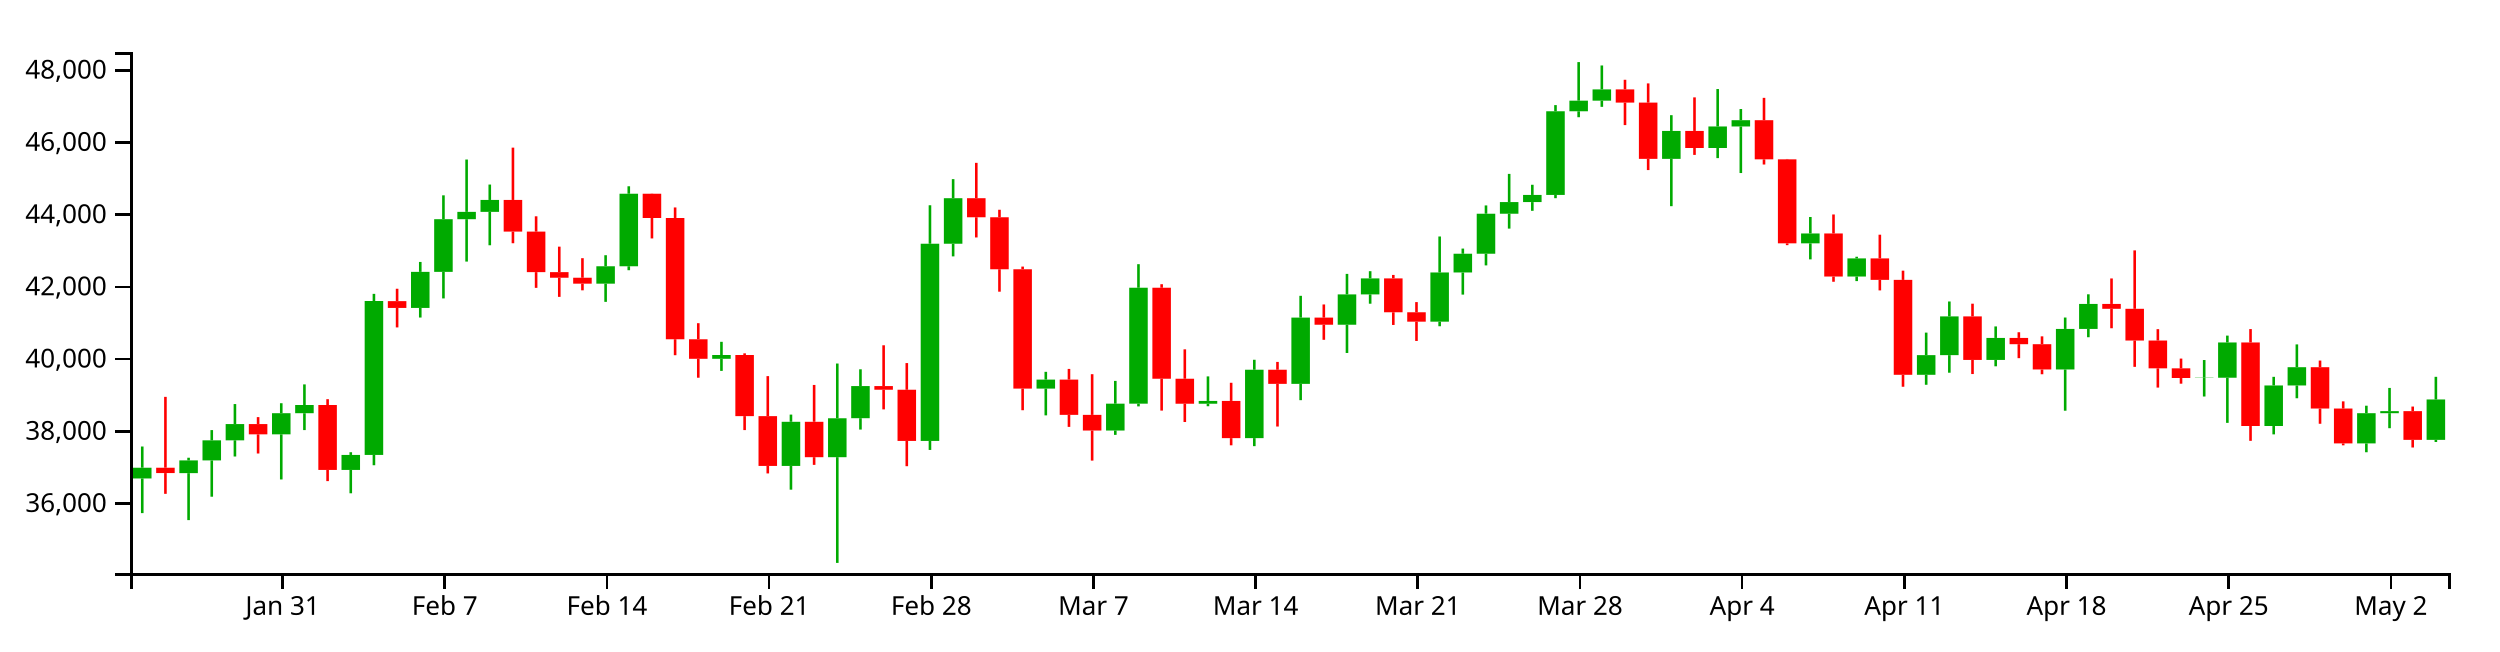
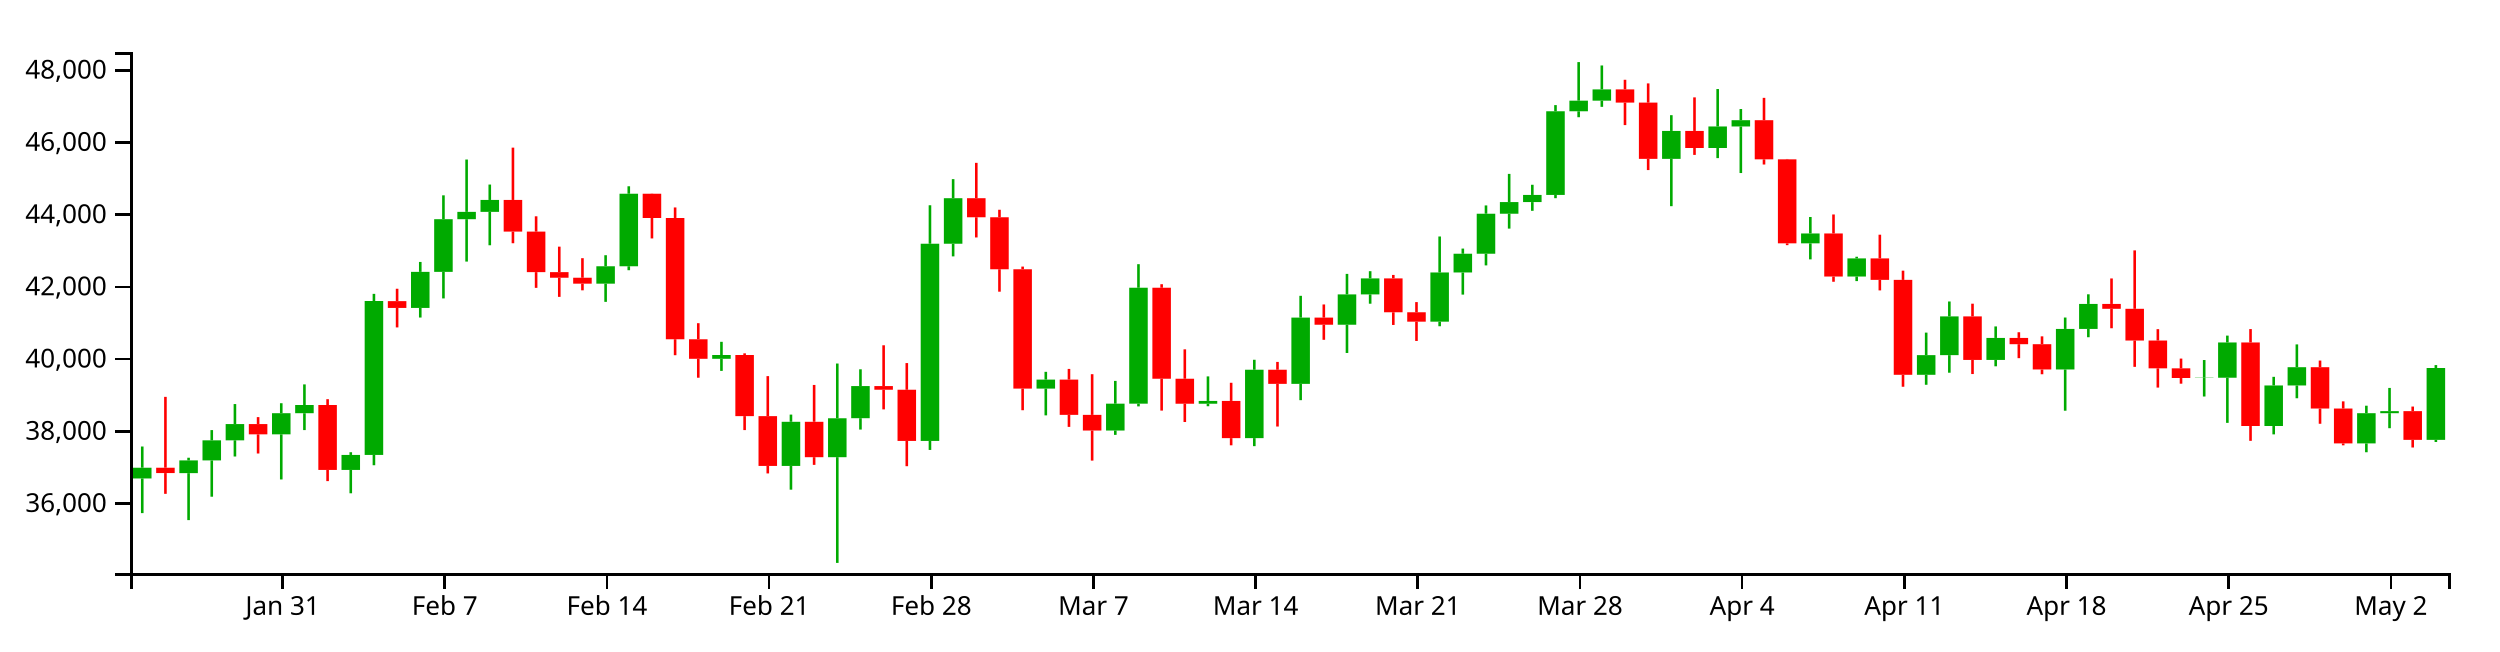
<svg xmlns="http://www.w3.org/2000/svg" version="1.1" width="960" height="250">
  <g transform="translate(50,20)">
    <style>.axis path,.axis line{fill:none;stroke:#000;shape-rendering:crispEdges;}path.candle{stroke:#000000;}path.candle.body{stroke-width:0;}path.candle.up{fill:#00AA00;stroke:#00AA00;}path.candle.down{fill:#FF0000;stroke:#FF0000;}</style>
    <g class="candlestick">
      <g class="data">
-         <path class="candle body up" d="M 1.068 163.731 l 7.117 0 L 8.185 159.599 l -7.117 0 L 1.068 163.731 M 18.86 161.694 l 7.117 0 L 25.978 156.801 l -7.117 0 L 18.86 161.694 M 27.757 156.8 l 7.117 0 L 34.874 149.084 l -7.117 0 L 27.757 156.8 M 36.653 149.084 l 7.117 0 L 43.77 142.84 l -7.117 0 L 36.653 149.084 M 54.446 146.793 l 7.117 0 L 61.563 138.679 l -7.117 0 L 54.446 146.793 M 63.343 138.679 l 7.117 0 L 70.46 135.521 l -7.117 0 L 63.343 138.679 M 81.136 160.458 l 7.117 0 L 88.253 154.699 l -7.117 0 L 81.136 160.458 M 90.032 154.694 l 7.117 0 L 97.149 95.588 l -7.117 0 L 90.032 154.694 M 107.825 98.245 l 7.117 0 L 114.942 84.402 l -7.117 0 L 107.825 98.245 M 116.721 84.402 l 7.117 0 L 123.838 64.167 l -7.117 0 L 116.721 84.402 M 125.618 64.167 l 7.117 0 L 132.735 61.352 l -7.117 0 L 125.618 64.167 M 134.514 61.352 l 7.117 0 L 141.631 56.78 l -7.117 0 L 134.514 61.352 M 178.996 88.939 l 7.117 0 L 186.114 82.251 l -7.117 0 L 178.996 88.939 M 187.893 82.251 l 7.117 0 L 195.01 54.393 l -7.117 0 L 187.893 82.251 M 223.479 117.773 l 7.117 0 L 230.596 116.32 l -7.117 0 L 223.479 117.773 M 250.168 158.908 l 7.117 0 L 257.285 141.959 l -7.117 0 L 250.168 158.908 M 267.961 155.554 l 7.117 0 L 275.078 140.616 l -7.117 0 L 267.961 155.554 M 276.857 140.595 l 7.117 0 L 283.974 128.246 l -7.117 0 L 276.857 140.595 M 303.547 149.326 l 7.117 0 L 310.664 73.597 l -7.117 0 L 303.547 149.326 M 312.443 73.597 l 7.117 0 L 319.56 56.108 l -7.117 0 L 312.443 73.597 M 348.029 129.224 l 7.117 0 L 355.146 125.767 l -7.117 0 L 348.029 129.224 M 374.718 145.32 l 7.117 0 L 381.835 135.021 l -7.117 0 L 374.718 145.32 M 383.615 135.021 l 7.117 0 L 390.732 90.492 l -7.117 0 L 383.615 135.021 M 410.304 135.036 l 7.117 0 L 417.421 133.957 l -7.117 0 L 410.304 135.036 M 428.097 148.241 l 7.117 0 L 435.214 121.976 l -7.117 0 L 428.097 148.241 M 445.89 127.398 l 7.117 0 L 453.007 101.97 l -7.117 0 L 445.89 127.398 M 463.683 104.69 l 7.117 0 L 470.8 93.046 l -7.117 0 L 463.683 104.69 M 472.579 93.046 l 7.117 0 L 479.696 86.894 l -7.117 0 L 472.579 93.046 M 499.268 103.52 l 7.117 0 L 506.385 84.634 l -7.117 0 L 499.268 103.52 M 508.165 84.634 l 7.117 0 L 515.282 77.442 l -7.117 0 L 508.165 84.634 M 517.061 77.442 l 7.117 0 L 524.178 62.067 l -7.117 0 L 517.061 77.442 M 525.958 62.067 l 7.117 0 L 533.075 57.606 l -7.117 0 L 525.958 62.067 M 534.854 57.606 l 7.117 0 L 541.971 54.859 l -7.117 0 L 534.854 57.606 M 543.75 54.859 l 7.117 0 L 550.868 22.735 l -7.117 0 L 543.75 54.859 M 552.647 22.735 l 7.117 0 L 559.764 18.651 l -7.117 0 L 552.647 22.735 M 561.543 18.651 l 7.117 0 L 568.661 14.317 l -7.117 0 L 561.543 18.651 M 588.233 41.004 l 7.117 0 L 595.35 30.282 l -7.117 0 L 588.233 41.004 M 606.026 36.835 l 7.117 0 L 613.143 28.565 l -7.117 0 L 606.026 36.835 M 614.922 28.565 l 7.117 0 L 622.039 26.163 l -7.117 0 L 614.922 28.565 M 641.611 73.452 l 7.117 0 L 648.729 69.656 l -7.117 0 L 641.611 73.452 M 659.404 86.189 l 7.117 0 L 666.521 79.228 l -7.117 0 L 659.404 86.189 M 686.094 123.93 l 7.117 0 L 693.211 116.379 l -7.117 0 L 686.094 123.93 M 694.99 116.379 l 7.117 0 L 702.107 101.501 l -7.117 0 L 694.99 116.379 M 712.783 118.218 l 7.117 0 L 719.9 109.765 l -7.117 0 L 712.783 118.218 M 739.472 121.882 l 7.117 0 L 746.589 106.309 l -7.117 0 L 739.472 121.882 M 748.369 106.309 l 7.117 0 L 755.486 96.712 l -7.117 0 L 748.369 106.309 M 792.851 125.162 l 7.117 0 L 799.968 125.044 l -7.117 0 L 792.851 125.162 M 801.747 125.044 l 7.117 0 L 808.864 111.51 l -7.117 0 L 801.747 125.044 M 819.54 143.591 l 7.117 0 L 826.657 128.017 l -7.117 0 L 819.54 143.591 M 828.437 128.017 l 7.117 0 L 835.554 120.995 l -7.117 0 L 828.437 128.017 M 855.126 150.273 l 7.117 0 L 862.243 138.658 l -7.117 0 L 855.126 150.273 M 864.022 138.658 l 7.117 0 L 871.14 137.871 l -7.117 0 L 864.022 138.658 M 881.815 148.912 l 7.117 0 L 888.932 133.403 l -7.117 0 L 881.815 148.912" />
+         <path class="candle body up" d="M 1.068 163.731 l 7.117 0 L 8.185 159.599 l -7.117 0 L 1.068 163.731 M 18.86 161.694 l 7.117 0 L 25.978 156.801 l -7.117 0 L 18.86 161.694 M 27.757 156.8 l 7.117 0 L 34.874 149.084 l -7.117 0 L 27.757 156.8 M 36.653 149.084 l 7.117 0 L 43.77 142.84 l -7.117 0 L 36.653 149.084 M 54.446 146.793 l 7.117 0 L 61.563 138.679 l -7.117 0 L 54.446 146.793 M 63.343 138.679 l 7.117 0 L 70.46 135.521 l -7.117 0 L 63.343 138.679 M 81.136 160.458 l 7.117 0 L 88.253 154.699 l -7.117 0 L 81.136 160.458 M 90.032 154.694 l 7.117 0 L 97.149 95.588 l -7.117 0 L 90.032 154.694 M 107.825 98.245 l 7.117 0 L 114.942 84.402 l -7.117 0 L 107.825 98.245 M 116.721 84.402 l 7.117 0 L 123.838 64.167 l -7.117 0 L 116.721 84.402 M 125.618 64.167 l 7.117 0 L 132.735 61.352 l -7.117 0 L 125.618 64.167 M 134.514 61.352 l 7.117 0 L 141.631 56.78 l -7.117 0 L 134.514 61.352 M 178.996 88.939 l 7.117 0 L 186.114 82.251 l -7.117 0 L 178.996 88.939 M 187.893 82.251 l 7.117 0 L 195.01 54.393 l -7.117 0 L 187.893 82.251 M 223.479 117.773 l 7.117 0 L 230.596 116.32 l -7.117 0 L 223.479 117.773 M 250.168 158.908 l 7.117 0 L 257.285 141.959 l -7.117 0 L 250.168 158.908 M 267.961 155.554 l 7.117 0 L 275.078 140.616 l -7.117 0 L 267.961 155.554 M 276.857 140.595 l 7.117 0 L 283.974 128.246 l -7.117 0 L 276.857 140.595 M 303.547 149.326 l 7.117 0 L 310.664 73.597 l -7.117 0 L 303.547 149.326 M 312.443 73.597 l 7.117 0 L 319.56 56.108 l -7.117 0 L 312.443 73.597 M 348.029 129.224 l 7.117 0 L 355.146 125.767 l -7.117 0 L 348.029 129.224 M 374.718 145.32 l 7.117 0 L 381.835 135.021 l -7.117 0 L 374.718 145.32 M 383.615 135.021 l 7.117 0 L 390.732 90.492 l -7.117 0 L 383.615 135.021 M 410.304 135.036 l 7.117 0 L 417.421 133.957 l -7.117 0 L 410.304 135.036 M 428.097 148.241 l 7.117 0 L 435.214 121.976 l -7.117 0 L 428.097 148.241 M 445.89 127.398 l 7.117 0 L 453.007 101.97 l -7.117 0 L 445.89 127.398 M 463.683 104.69 l 7.117 0 L 470.8 93.046 l -7.117 0 L 463.683 104.69 M 472.579 93.046 l 7.117 0 L 479.696 86.894 l -7.117 0 L 472.579 93.046 M 499.268 103.52 l 7.117 0 L 506.385 84.634 l -7.117 0 L 499.268 103.52 M 508.165 84.634 l 7.117 0 L 515.282 77.442 l -7.117 0 L 508.165 84.634 M 517.061 77.442 l 7.117 0 L 524.178 62.067 l -7.117 0 L 517.061 77.442 M 525.958 62.067 l 7.117 0 L 533.075 57.606 l -7.117 0 L 525.958 62.067 M 534.854 57.606 l 7.117 0 L 541.971 54.859 l -7.117 0 L 534.854 57.606 M 543.75 54.859 l 7.117 0 L 550.868 22.735 l -7.117 0 L 543.75 54.859 M 552.647 22.735 l 7.117 0 L 559.764 18.651 l -7.117 0 L 552.647 22.735 M 561.543 18.651 l 7.117 0 L 568.661 14.317 l -7.117 0 L 561.543 18.651 M 588.233 41.004 l 7.117 0 L 595.35 30.282 l -7.117 0 L 588.233 41.004 M 606.026 36.835 l 7.117 0 L 613.143 28.565 l -7.117 0 L 606.026 36.835 M 614.922 28.565 l 7.117 0 L 622.039 26.163 l -7.117 0 L 614.922 28.565 M 641.611 73.452 l 7.117 0 L 648.729 69.656 l -7.117 0 L 641.611 73.452 M 659.404 86.189 l 7.117 0 L 666.521 79.228 l -7.117 0 L 659.404 86.189 M 686.094 123.93 l 7.117 0 L 693.211 116.379 l -7.117 0 L 686.094 123.93 M 694.99 116.379 l 7.117 0 L 702.107 101.501 l -7.117 0 L 694.99 116.379 M 712.783 118.218 l 7.117 0 L 719.9 109.765 l -7.117 0 L 712.783 118.218 M 739.472 121.882 l 7.117 0 L 746.589 106.309 l -7.117 0 L 739.472 121.882 M 748.369 106.309 l 7.117 0 L 755.486 96.712 l -7.117 0 L 748.369 106.309 M 792.851 125.162 l 7.117 0 L 799.968 125.044 l -7.117 0 L 792.851 125.162 M 801.747 125.044 l 7.117 0 L 808.864 111.51 l -7.117 0 L 801.747 125.044 M 819.54 143.591 l 7.117 0 L 826.657 128.017 l -7.117 0 L 819.54 143.591 M 828.437 128.017 l 7.117 0 L 835.554 120.995 l -7.117 0 L 828.437 128.017 M 855.126 150.273 l 7.117 0 L 862.243 138.658 l -7.117 0 L 855.126 150.273 M 864.022 138.658 l 7.117 0 L 871.14 137.871 l -7.117 0 L 864.022 138.658 M 881.815 148.912 l 7.117 0 L 888.932 121.307 l -7.117 0 L 881.815 148.912" />
        <path class="candle body down" d="M 9.964 159.599 l 7.117 0 L 17.081 161.665 l -7.117 0 L 9.964 159.599 M 45.55 142.84 l 7.117 0 L 52.667 146.793 l -7.117 0 L 45.55 142.84 M 72.239 135.521 l 7.117 0 L 79.356 160.458 l -7.117 0 L 72.239 135.521 M 98.928 95.623 l 7.117 0 L 106.046 98.245 l -7.117 0 L 98.928 95.623 M 143.411 56.78 l 7.117 0 L 150.528 68.946 l -7.117 0 L 143.411 56.78 M 152.307 68.946 l 7.117 0 L 159.424 84.501 l -7.117 0 L 152.307 68.946 M 161.204 84.501 l 7.117 0 L 168.321 86.662 l -7.117 0 L 161.204 84.501 M 170.1 86.662 l 7.117 0 L 177.217 88.939 l -7.117 0 L 170.1 86.662 M 196.789 54.393 l 7.117 0 L 203.906 63.702 l -7.117 0 L 196.789 54.393 M 205.686 63.702 l 7.117 0 L 212.803 110.267 l -7.117 0 L 205.686 63.702 M 214.582 110.267 l 7.117 0 L 221.699 117.773 l -7.117 0 L 214.582 110.267 M 232.375 116.32 l 7.117 0 L 239.492 139.788 l -7.117 0 L 232.375 116.32 M 241.271 139.788 l 7.117 0 L 248.389 158.908 l -7.117 0 L 241.271 139.788 M 259.064 141.959 l 7.117 0 L 266.182 155.554 l -7.117 0 L 259.064 141.959 M 285.754 128.247 l 7.117 0 L 292.871 129.667 l -7.117 0 L 285.754 128.247 M 294.65 129.667 l 7.117 0 L 301.767 149.326 l -7.117 0 L 294.65 129.667 M 321.339 56.108 l 7.117 0 L 328.457 63.433 l -7.117 0 L 321.339 56.108 M 330.236 63.433 l 7.117 0 L 337.353 83.388 l -7.117 0 L 330.236 63.433 M 339.132 83.388 l 7.117 0 L 346.25 129.224 l -7.117 0 L 339.132 83.388 M 356.925 125.767 l 7.117 0 L 364.042 139.318 l -7.117 0 L 356.925 125.767 M 365.822 139.318 l 7.117 0 L 372.939 145.32 l -7.117 0 L 365.822 139.318 M 392.511 90.492 l 7.117 0 L 399.628 125.434 l -7.117 0 L 392.511 90.492 M 401.407 125.434 l 7.117 0 L 408.525 135.036 l -7.117 0 L 401.407 125.434 M 419.2 133.957 l 7.117 0 L 426.317 148.241 l -7.117 0 L 419.2 133.957 M 436.993 121.976 l 7.117 0 L 444.11 127.398 l -7.117 0 L 436.993 121.976 M 454.786 101.97 l 7.117 0 L 461.903 104.689 l -7.117 0 L 454.786 101.97 M 481.475 86.894 l 7.117 0 L 488.593 99.916 l -7.117 0 L 481.475 86.894 M 490.372 99.916 l 7.117 0 L 497.489 103.52 l -7.117 0 L 490.372 99.916 M 570.44 14.317 l 7.117 0 L 577.557 19.403 l -7.117 0 L 570.44 14.317 M 579.336 19.403 l 7.117 0 L 586.453 41.004 l -7.117 0 L 579.336 19.403 M 597.129 30.282 l 7.117 0 L 604.246 36.835 l -7.117 0 L 597.129 30.282 M 623.818 26.164 l 7.117 0 L 630.936 41.181 l -7.117 0 L 623.818 26.164 M 632.715 41.181 l 7.117 0 L 639.832 73.452 l -7.117 0 L 632.715 41.181 M 650.508 69.656 l 7.117 0 L 657.625 86.189 l -7.117 0 L 650.508 69.656 M 668.301 79.228 l 7.117 0 L 675.418 87.481 l -7.117 0 L 668.301 79.228 M 677.197 87.481 l 7.117 0 L 684.314 123.93 l -7.117 0 L 677.197 87.481 M 703.886 101.502 l 7.117 0 L 711.004 118.217 l -7.117 0 L 703.886 101.502 M 721.679 109.765 l 7.117 0 L 728.796 112.167 l -7.117 0 L 721.679 109.765 M 730.576 112.167 l 7.117 0 L 737.693 121.882 l -7.117 0 L 730.576 112.167 M 757.265 96.712 l 7.117 0 L 764.382 98.584 l -7.117 0 L 757.265 96.712 M 766.162 98.584 l 7.117 0 L 773.279 110.762 l -7.117 0 L 766.162 98.584 M 775.058 110.762 l 7.117 0 L 782.175 121.451 l -7.117 0 L 775.058 110.762 M 783.954 121.451 l 7.117 0 L 791.072 125.162 l -7.117 0 L 783.954 121.451 M 810.644 111.51 l 7.117 0 L 817.761 143.591 l -7.117 0 L 810.644 111.51 M 837.333 120.995 l 7.117 0 L 844.45 136.887 l -7.117 0 L 837.333 120.995 M 846.23 136.887 l 7.117 0 L 853.347 150.273 l -7.117 0 L 846.23 136.887 M 872.919 137.871 l 7.117 0 L 880.036 148.912 l -7.117 0 L 872.919 137.871" />
        <path class="candle body equal" />
-         <path class="candle wick up" d="M 4.626 151.461 L 4.626 159.599 M 4.626 163.731 L 4.626 177.035 M 22.419 155.769 L 22.419 156.801 M 22.419 161.694 L 22.419 179.725 M 31.315 145.153 L 31.315 149.084 M 31.315 156.8 L 31.315 170.739 M 40.212 135.158 L 40.212 142.84 M 40.212 149.084 L 40.212 155.298 M 58.005 134.836 L 58.005 138.679 M 58.005 146.793 L 58.005 164.115 M 66.901 127.608 L 66.901 135.521 M 66.901 138.679 L 66.901 145.153 M 84.694 153.654 L 84.694 154.699 M 84.694 160.458 L 84.694 169.421 M 93.591 92.841 L 93.591 95.588 M 93.591 154.694 L 93.591 158.65 M 111.383 80.586 L 111.383 84.402 M 111.383 98.245 L 111.383 101.935 M 120.28 55.008 L 120.28 64.167 M 120.28 84.402 L 120.28 94.595 M 129.176 41.258 L 129.176 61.352 M 129.176 64.167 L 129.176 80.448 M 138.073 50.868 L 138.073 56.78 M 138.073 61.352 L 138.073 74.181 M 182.555 78.002 L 182.555 82.251 M 182.555 88.939 L 182.555 95.916 M 191.451 51.529 L 191.451 54.393 M 191.451 82.251 L 191.451 83.762 M 227.037 111.257 L 227.037 116.32 M 227.037 117.773 L 227.037 122.424 M 253.727 139.204 L 253.727 141.959 M 253.727 158.908 L 253.727 168.035 M 271.519 119.596 L 271.519 140.616 M 271.519 155.554 L 271.519 196.154 M 280.416 121.807 L 280.416 128.246 M 280.416 140.595 L 280.416 144.954 M 307.105 58.817 L 307.105 73.597 M 307.105 149.326 L 307.105 152.778 M 316.002 48.788 L 316.002 56.108 M 316.002 73.597 L 316.002 78.451 M 351.587 122.782 L 351.587 125.767 M 351.587 129.224 L 351.587 139.501 M 378.277 126.265 L 378.277 135.021 M 378.277 145.32 L 378.277 146.989 M 387.173 81.445 L 387.173 90.492 M 387.173 135.021 L 387.173 136.05 M 413.862 124.536 L 413.862 133.957 M 413.862 135.036 L 413.862 135.994 M 431.655 118.152 L 431.655 121.976 M 431.655 148.241 L 431.655 151.324 M 449.448 93.594 L 449.448 101.97 M 449.448 127.398 L 449.448 133.664 M 467.241 85.176 L 467.241 93.046 M 467.241 104.69 L 467.241 115.546 M 476.138 84.136 L 476.138 86.894 M 476.138 93.046 L 476.138 96.627 M 502.827 70.81 L 502.827 84.634 M 502.827 103.52 L 502.827 105.277 M 511.723 75.456 L 511.723 77.442 M 511.723 84.634 L 511.723 93.13 M 520.62 58.885 L 520.62 62.067 M 520.62 77.442 L 520.62 81.911 M 529.516 46.776 L 529.516 57.606 M 529.516 62.067 L 529.516 67.787 M 538.413 50.952 L 538.413 54.859 M 538.413 57.606 L 538.413 60.951 M 547.309 20.36 L 547.309 22.735 M 547.309 54.859 L 547.309 56.104 M 556.206 3.846 L 556.206 18.651 M 556.206 22.735 L 556.206 25.012 M 565.102 5.141 L 565.102 14.317 M 565.102 18.651 L 565.102 21.028 M 591.791 24.228 L 591.791 30.282 M 591.791 41.004 L 591.791 59.175 M 609.584 14.188 L 609.584 28.565 M 609.584 36.835 L 609.584 40.719 M 618.481 21.862 L 618.481 26.163 M 618.481 28.565 L 618.481 46.445 M 645.17 63.322 L 645.17 69.656 M 645.17 73.452 L 645.17 79.597 M 662.963 78.589 L 662.963 79.228 M 662.963 86.189 L 662.963 87.943 M 689.652 107.725 L 689.652 116.379 M 689.652 123.93 L 689.652 127.755 M 698.549 95.767 L 698.549 101.501 M 698.549 116.379 L 698.549 123.124 M 716.341 105.349 L 716.341 109.765 M 716.341 118.218 L 716.341 120.658 M 743.031 101.932 L 743.031 106.309 M 743.031 121.882 L 743.031 137.713 M 751.927 93.012 L 751.927 96.712 M 751.927 106.309 L 751.927 109.5 M 796.409 118.25 L 796.409 125.044 M 796.409 125.162 L 796.409 132.262 M 805.306 108.876 L 805.306 111.51 M 805.306 125.044 L 805.306 142.38 M 823.099 124.703 L 823.099 128.017 M 823.099 143.591 L 823.099 146.799 M 831.995 112.251 L 831.995 120.995 M 831.995 128.017 L 831.995 132.93 M 858.685 135.793 L 858.685 138.658 M 858.685 150.273 L 858.685 153.663 M 867.581 128.965 L 867.581 137.871 M 867.581 138.658 L 867.581 144.432 M 885.374 124.699 L 885.374 133.403 M 885.374 148.912 L 885.374 149.73" style="stroke-width: 1px;" />
+         <path class="candle wick up" d="M 4.626 151.461 L 4.626 159.599 M 4.626 163.731 L 4.626 177.035 M 22.419 155.769 L 22.419 156.801 M 22.419 161.694 L 22.419 179.725 M 31.315 145.153 L 31.315 149.084 M 31.315 156.8 L 31.315 170.739 M 40.212 135.158 L 40.212 142.84 M 40.212 149.084 L 40.212 155.298 M 58.005 134.836 L 58.005 138.679 M 58.005 146.793 L 58.005 164.115 M 66.901 127.608 L 66.901 135.521 M 66.901 138.679 L 66.901 145.153 M 84.694 153.654 L 84.694 154.699 M 84.694 160.458 L 84.694 169.421 M 93.591 92.841 L 93.591 95.588 M 93.591 154.694 L 93.591 158.65 M 111.383 80.586 L 111.383 84.402 M 111.383 98.245 L 111.383 101.935 M 120.28 55.008 L 120.28 64.167 M 120.28 84.402 L 120.28 94.595 M 129.176 41.258 L 129.176 61.352 M 129.176 64.167 L 129.176 80.448 M 138.073 50.868 L 138.073 56.78 M 138.073 61.352 L 138.073 74.181 M 182.555 78.002 L 182.555 82.251 M 182.555 88.939 L 182.555 95.916 M 191.451 51.529 L 191.451 54.393 M 191.451 82.251 L 191.451 83.762 M 227.037 111.257 L 227.037 116.32 M 227.037 117.773 L 227.037 122.424 M 253.727 139.204 L 253.727 141.959 M 253.727 158.908 L 253.727 168.035 M 271.519 119.596 L 271.519 140.616 M 271.519 155.554 L 271.519 196.154 M 280.416 121.807 L 280.416 128.246 M 280.416 140.595 L 280.416 144.954 M 307.105 58.817 L 307.105 73.597 M 307.105 149.326 L 307.105 152.778 M 316.002 48.788 L 316.002 56.108 M 316.002 73.597 L 316.002 78.451 M 351.587 122.782 L 351.587 125.767 M 351.587 129.224 L 351.587 139.501 M 378.277 126.265 L 378.277 135.021 M 378.277 145.32 L 378.277 146.989 M 387.173 81.445 L 387.173 90.492 M 387.173 135.021 L 387.173 136.05 M 413.862 124.536 L 413.862 133.957 M 413.862 135.036 L 413.862 135.994 M 431.655 118.152 L 431.655 121.976 M 431.655 148.241 L 431.655 151.324 M 449.448 93.594 L 449.448 101.97 M 449.448 127.398 L 449.448 133.664 M 467.241 85.176 L 467.241 93.046 M 467.241 104.69 L 467.241 115.546 M 476.138 84.136 L 476.138 86.894 M 476.138 93.046 L 476.138 96.627 M 502.827 70.81 L 502.827 84.634 M 502.827 103.52 L 502.827 105.277 M 511.723 75.456 L 511.723 77.442 M 511.723 84.634 L 511.723 93.13 M 520.62 58.885 L 520.62 62.067 M 520.62 77.442 L 520.62 81.911 M 529.516 46.776 L 529.516 57.606 M 529.516 62.067 L 529.516 67.787 M 538.413 50.952 L 538.413 54.859 M 538.413 57.606 L 538.413 60.951 M 547.309 20.36 L 547.309 22.735 M 547.309 54.859 L 547.309 56.104 M 556.206 3.846 L 556.206 18.651 M 556.206 22.735 L 556.206 25.012 M 565.102 5.141 L 565.102 14.317 M 565.102 18.651 L 565.102 21.028 M 591.791 24.228 L 591.791 30.282 M 591.791 41.004 L 591.791 59.175 M 609.584 14.188 L 609.584 28.565 M 609.584 36.835 L 609.584 40.719 M 618.481 21.862 L 618.481 26.163 M 618.481 28.565 L 618.481 46.445 M 645.17 63.322 L 645.17 69.656 M 645.17 73.452 L 645.17 79.597 M 662.963 78.589 L 662.963 79.228 M 662.963 86.189 L 662.963 87.943 M 689.652 107.725 L 689.652 116.379 M 689.652 123.93 L 689.652 127.755 M 698.549 95.767 L 698.549 101.501 M 698.549 116.379 L 698.549 123.124 M 716.341 105.349 L 716.341 109.765 M 716.341 118.218 L 716.341 120.658 M 743.031 101.932 L 743.031 106.309 M 743.031 121.882 L 743.031 137.713 M 751.927 93.012 L 751.927 96.712 M 751.927 106.309 L 751.927 109.5 M 796.409 118.25 L 796.409 125.044 M 796.409 125.162 L 796.409 132.262 M 805.306 108.876 L 805.306 111.51 M 805.306 125.044 L 805.306 142.38 M 823.099 124.703 L 823.099 128.017 M 823.099 143.591 L 823.099 146.799 M 831.995 112.251 L 831.995 120.995 M 831.995 128.017 L 831.995 132.93 M 858.685 135.793 L 858.685 138.658 M 858.685 150.273 L 858.685 153.663 M 867.581 128.965 L 867.581 137.871 M 867.581 138.658 L 867.581 144.432 M 885.374 120.192 L 885.374 121.307 M 885.374 148.912 L 885.374 149.73" style="stroke-width: 1px;" />
        <path class="candle wick down" d="M 13.523 132.395 L 13.523 159.599 M 13.523 161.665 L 13.523 169.634 M 49.108 140.171 L 49.108 142.84 M 49.108 146.793 L 49.108 154.144 M 75.798 133.284 L 75.798 135.521 M 75.798 160.458 L 75.798 164.749 M 102.487 90.88 L 102.487 95.623 M 102.487 98.245 L 102.487 105.728 M 146.969 36.696 L 146.969 56.78 M 146.969 68.946 L 146.969 73.403 M 155.866 63.058 L 155.866 68.946 M 155.866 84.501 L 155.866 90.536 M 164.762 74.714 L 164.762 84.501 M 164.762 86.662 L 164.762 93.998 M 173.659 79.144 L 173.659 86.662 M 173.659 88.939 L 173.659 91.486 M 200.348 54.322 L 200.348 54.393 M 200.348 63.702 L 200.348 71.559 M 209.244 59.664 L 209.244 63.702 M 209.244 110.267 L 209.244 116.403 M 218.141 104.107 L 218.141 110.267 M 218.141 117.773 L 218.141 125.045 M 235.934 115.679 L 235.934 116.32 M 235.934 139.788 L 235.934 145.153 M 244.83 124.43 L 244.83 139.788 M 244.83 158.908 L 244.83 161.794 M 262.623 127.82 L 262.623 141.959 M 262.623 155.554 L 262.623 158.511 M 289.312 112.586 L 289.312 128.247 M 289.312 129.667 L 289.312 137.205 M 298.209 119.419 L 298.209 129.667 M 298.209 149.326 L 298.209 159.021 M 324.898 42.534 L 324.898 56.108 M 324.898 63.433 L 324.898 71.183 M 333.794 60.546 L 333.794 63.433 M 333.794 83.388 L 333.794 92.009 M 342.691 82.371 L 342.691 83.388 M 342.691 129.224 L 342.691 137.526 M 360.484 121.664 L 360.484 125.767 M 360.484 139.318 L 360.484 143.925 M 369.38 123.692 L 369.38 139.318 M 369.38 145.32 L 369.38 156.871 M 396.07 89.134 L 396.07 90.492 M 396.07 125.434 L 396.07 137.669 M 404.966 114.142 L 404.966 125.434 M 404.966 135.036 L 404.966 142.052 M 422.759 126.987 L 422.759 133.957 M 422.759 148.241 L 422.759 150.998 M 440.552 118.977 L 440.552 121.976 M 440.552 127.398 L 440.552 143.79 M 458.345 96.911 L 458.345 101.97 M 458.345 104.689 L 458.345 110.485 M 485.034 85.575 L 485.034 86.894 M 485.034 99.916 L 485.034 104.785 M 493.93 96.004 L 493.93 99.916 M 493.93 103.52 L 493.93 110.929 M 573.998 10.636 L 573.998 14.317 M 573.998 19.403 L 573.998 28.037 M 582.895 12.026 L 582.895 19.403 M 582.895 41.004 L 582.895 45.308 M 600.688 17.392 L 600.688 30.282 M 600.688 36.835 L 600.688 39.483 M 627.377 17.573 L 627.377 26.164 M 627.377 41.181 L 627.377 43.175 M 636.273 41.048 L 636.273 41.181 M 636.273 73.452 L 636.273 74.138 M 654.066 62.356 L 654.066 69.656 M 654.066 86.189 L 654.066 88.198 M 671.859 70.126 L 671.859 79.228 M 671.859 87.481 L 671.859 91.514 M 680.756 83.932 L 680.756 87.481 M 680.756 123.93 L 680.756 128.512 M 707.445 96.617 L 707.445 101.502 M 707.445 118.217 L 707.445 123.632 M 725.238 107.581 L 725.238 109.765 M 725.238 112.167 L 725.238 117.536 M 734.134 109.158 L 734.134 112.167 M 734.134 121.882 L 734.134 123.712 M 760.824 86.924 L 760.824 96.712 M 760.824 98.584 L 760.824 106.047 M 769.72 76.149 L 769.72 98.584 M 769.72 110.762 L 769.72 120.871 M 778.617 106.393 L 778.617 110.762 M 778.617 121.451 L 778.617 128.831 M 787.513 117.696 L 787.513 121.451 M 787.513 125.162 L 787.513 127.334 M 814.202 106.362 L 814.202 111.51 M 814.202 143.591 L 814.202 149.282 M 840.892 118.455 L 840.892 120.995 M 840.892 136.887 L 840.892 142.726 M 849.788 134.123 L 849.788 136.887 M 849.788 150.273 L 849.788 151.003 M 876.477 136.118 L 876.477 137.871 M 876.477 148.912 L 876.477 151.84" style="stroke-width: 1px;" />
        <path class="candle wick equal" style="stroke-width: 1px;" />
      </g>
    </g>
    <g class="x axis" transform="translate(0,200)" fill="none" font-size="10" font-family="sans-serif" text-anchor="middle">
      <path class="domain" stroke="#000" d="M0.5,6V0.5H890.5V6" />
      <g class="tick" opacity="1" transform="translate(58.0048,0)">
        <line stroke="#000" y2="6" x1="0.5" x2="0.5" />
        <text fill="#000" y="9" x="0.5" dy="0.71em">Jan 31</text>
      </g>
      <g class="tick" opacity="1" transform="translate(120.2799,0)">
        <line stroke="#000" y2="6" x1="0.5" x2="0.5" />
        <text fill="#000" y="9" x="0.5" dy="0.71em">Feb  7</text>
      </g>
      <g class="tick" opacity="1" transform="translate(182.555,0)">
        <line stroke="#000" y2="6" x1="0.5" x2="0.5" />
        <text fill="#000" y="9" x="0.5" dy="0.71em">Feb 14</text>
      </g>
      <g class="tick" opacity="1" transform="translate(244.8301,0)">
        <line stroke="#000" y2="6" x1="0.5" x2="0.5" />
        <text fill="#000" y="9" x="0.5" dy="0.71em">Feb 21</text>
      </g>
      <g class="tick" opacity="1" transform="translate(307.1052,0)">
        <line stroke="#000" y2="6" x1="0.5" x2="0.5" />
        <text fill="#000" y="9" x="0.5" dy="0.71em">Feb 28</text>
      </g>
      <g class="tick" opacity="1" transform="translate(369.3802,0)">
        <line stroke="#000" y2="6" x1="0.5" x2="0.5" />
        <text fill="#000" y="9" x="0.5" dy="0.71em">Mar  7</text>
      </g>
      <g class="tick" opacity="1" transform="translate(431.6553,0)">
        <line stroke="#000" y2="6" x1="0.5" x2="0.5" />
        <text fill="#000" y="9" x="0.5" dy="0.71em">Mar 14</text>
      </g>
      <g class="tick" opacity="1" transform="translate(493.9304,0)">
        <line stroke="#000" y2="6" x1="0.5" x2="0.5" />
        <text fill="#000" y="9" x="0.5" dy="0.71em">Mar 21</text>
      </g>
      <g class="tick" opacity="1" transform="translate(556.2055,0)">
        <line stroke="#000" y2="6" x1="0.5" x2="0.5" />
        <text fill="#000" y="9" x="0.5" dy="0.71em">Mar 28</text>
      </g>
      <g class="tick" opacity="1" transform="translate(618.4806,0)">
        <line stroke="#000" y2="6" x1="0.5" x2="0.5" />
        <text fill="#000" y="9" x="0.5" dy="0.71em">Apr  4</text>
      </g>
      <g class="tick" opacity="1" transform="translate(680.7557,0)">
        <line stroke="#000" y2="6" x1="0.5" x2="0.5" />
        <text fill="#000" y="9" x="0.5" dy="0.71em">Apr 11</text>
      </g>
      <g class="tick" opacity="1" transform="translate(743.0308,0)">
        <line stroke="#000" y2="6" x1="0.5" x2="0.5" />
        <text fill="#000" y="9" x="0.5" dy="0.71em">Apr 18</text>
      </g>
      <g class="tick" opacity="1" transform="translate(805.3059,0)">
        <line stroke="#000" y2="6" x1="0.5" x2="0.5" />
        <text fill="#000" y="9" x="0.5" dy="0.71em">Apr 25</text>
      </g>
      <g class="tick" opacity="1" transform="translate(867.581,0)">
        <line stroke="#000" y2="6" x1="0.5" x2="0.5" />
        <text fill="#000" y="9" x="0.5" dy="0.71em">May  2</text>
      </g>
    </g>
    <g class="y axis" fill="none" font-size="10" font-family="sans-serif" text-anchor="end">
      <path class="domain" stroke="#000" d="M-6,200.5H0.5V0.5H-6" />
      <g class="tick" opacity="1" transform="translate(0,172.8881)">
        <line stroke="#000" x2="-6" y1="0.5" y2="0.5" />
        <text fill="#000" x="-9" y="0.5" dy="0.32em">36,000</text>
      </g>
      <g class="tick" opacity="1" transform="translate(0,145.1532)">
        <line stroke="#000" x2="-6" y1="0.5" y2="0.5" />
        <text fill="#000" x="-9" y="0.5" dy="0.32em">38,000</text>
      </g>
      <g class="tick" opacity="1" transform="translate(0,117.4183)">
        <line stroke="#000" x2="-6" y1="0.5" y2="0.5" />
        <text fill="#000" x="-9" y="0.5" dy="0.32em">40,000</text>
      </g>
      <g class="tick" opacity="1" transform="translate(0,89.68345)">
        <line stroke="#000" x2="-6" y1="0.5" y2="0.5" />
        <text fill="#000" x="-9" y="0.5" dy="0.32em">42,000</text>
      </g>
      <g class="tick" opacity="1" transform="translate(0,61.94855)">
        <line stroke="#000" x2="-6" y1="0.5" y2="0.5" />
        <text fill="#000" x="-9" y="0.5" dy="0.32em">44,000</text>
      </g>
      <g class="tick" opacity="1" transform="translate(0,34.21365)">
        <line stroke="#000" x2="-6" y1="0.5" y2="0.5" />
        <text fill="#000" x="-9" y="0.5" dy="0.32em">46,000</text>
      </g>
      <g class="tick" opacity="1" transform="translate(0,6.478751)">
        <line stroke="#000" x2="-6" y1="0.5" y2="0.5" />
        <text fill="#000" x="-9" y="0.5" dy="0.32em">48,000</text>
      </g>
      <text transform="rotate(-90)" y="6" dy=".71em" style="text-anchor: end;">Price ($)</text>
    </g>
  </g>
</svg>
